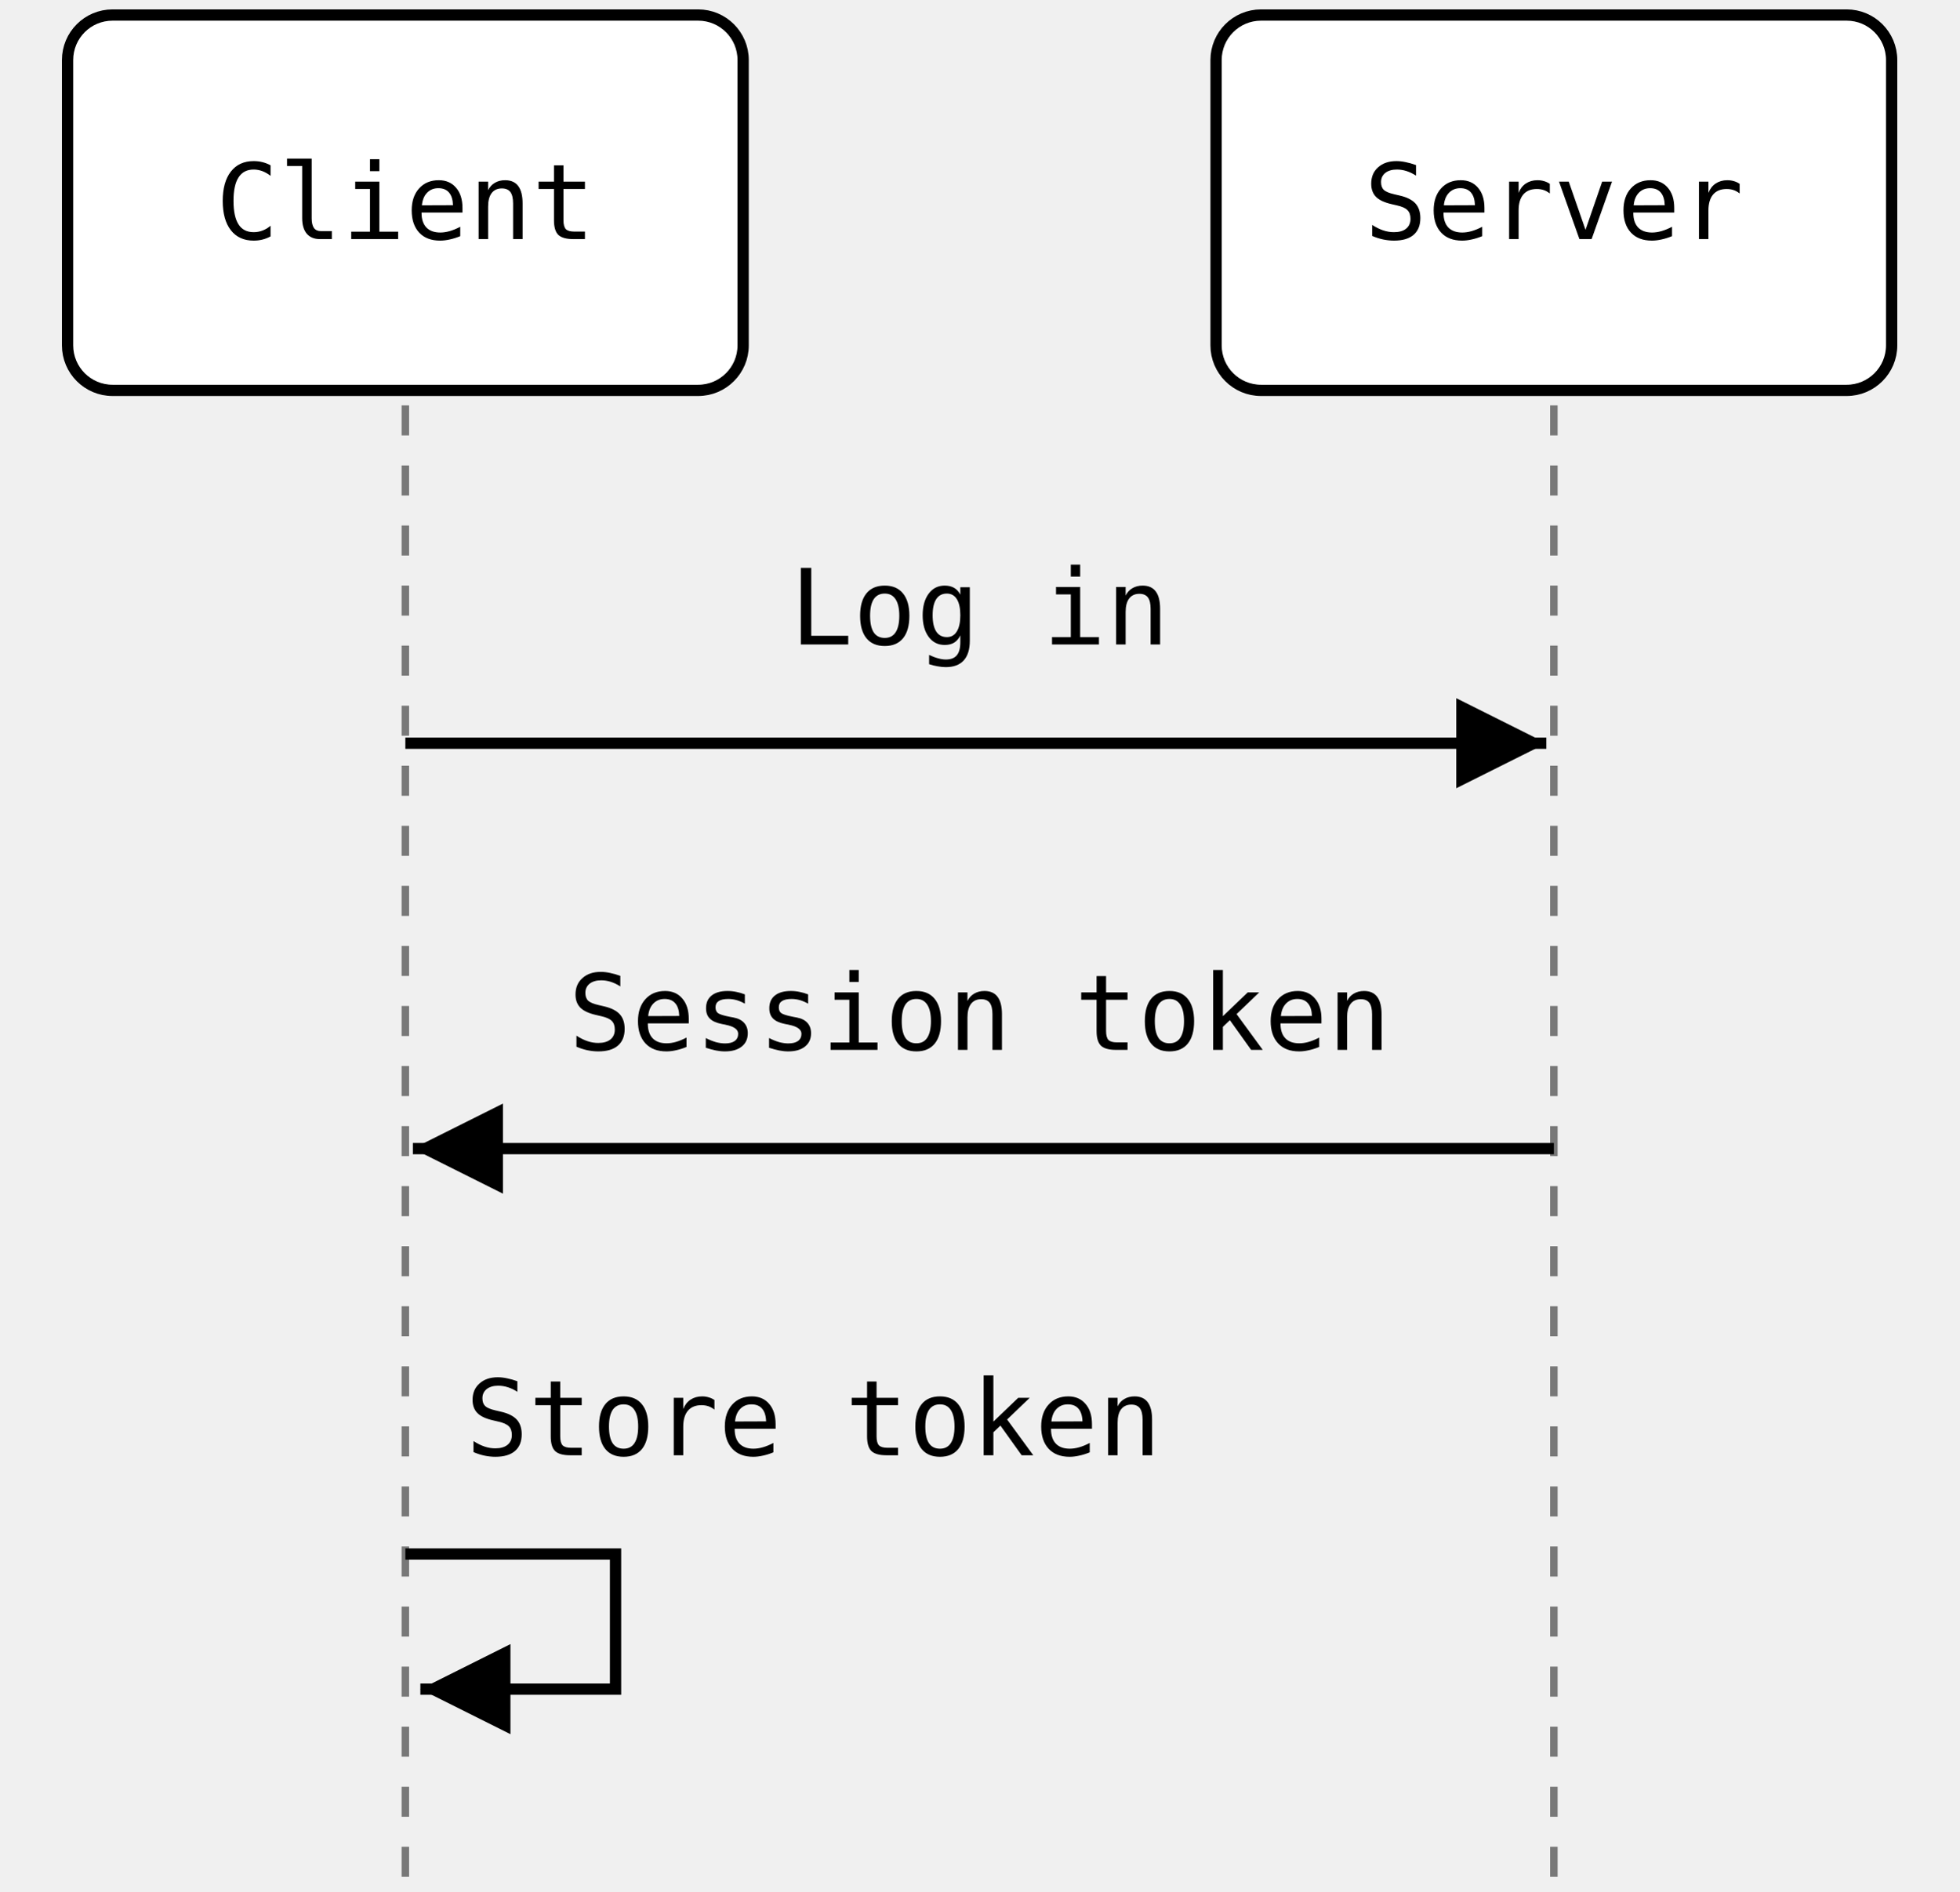
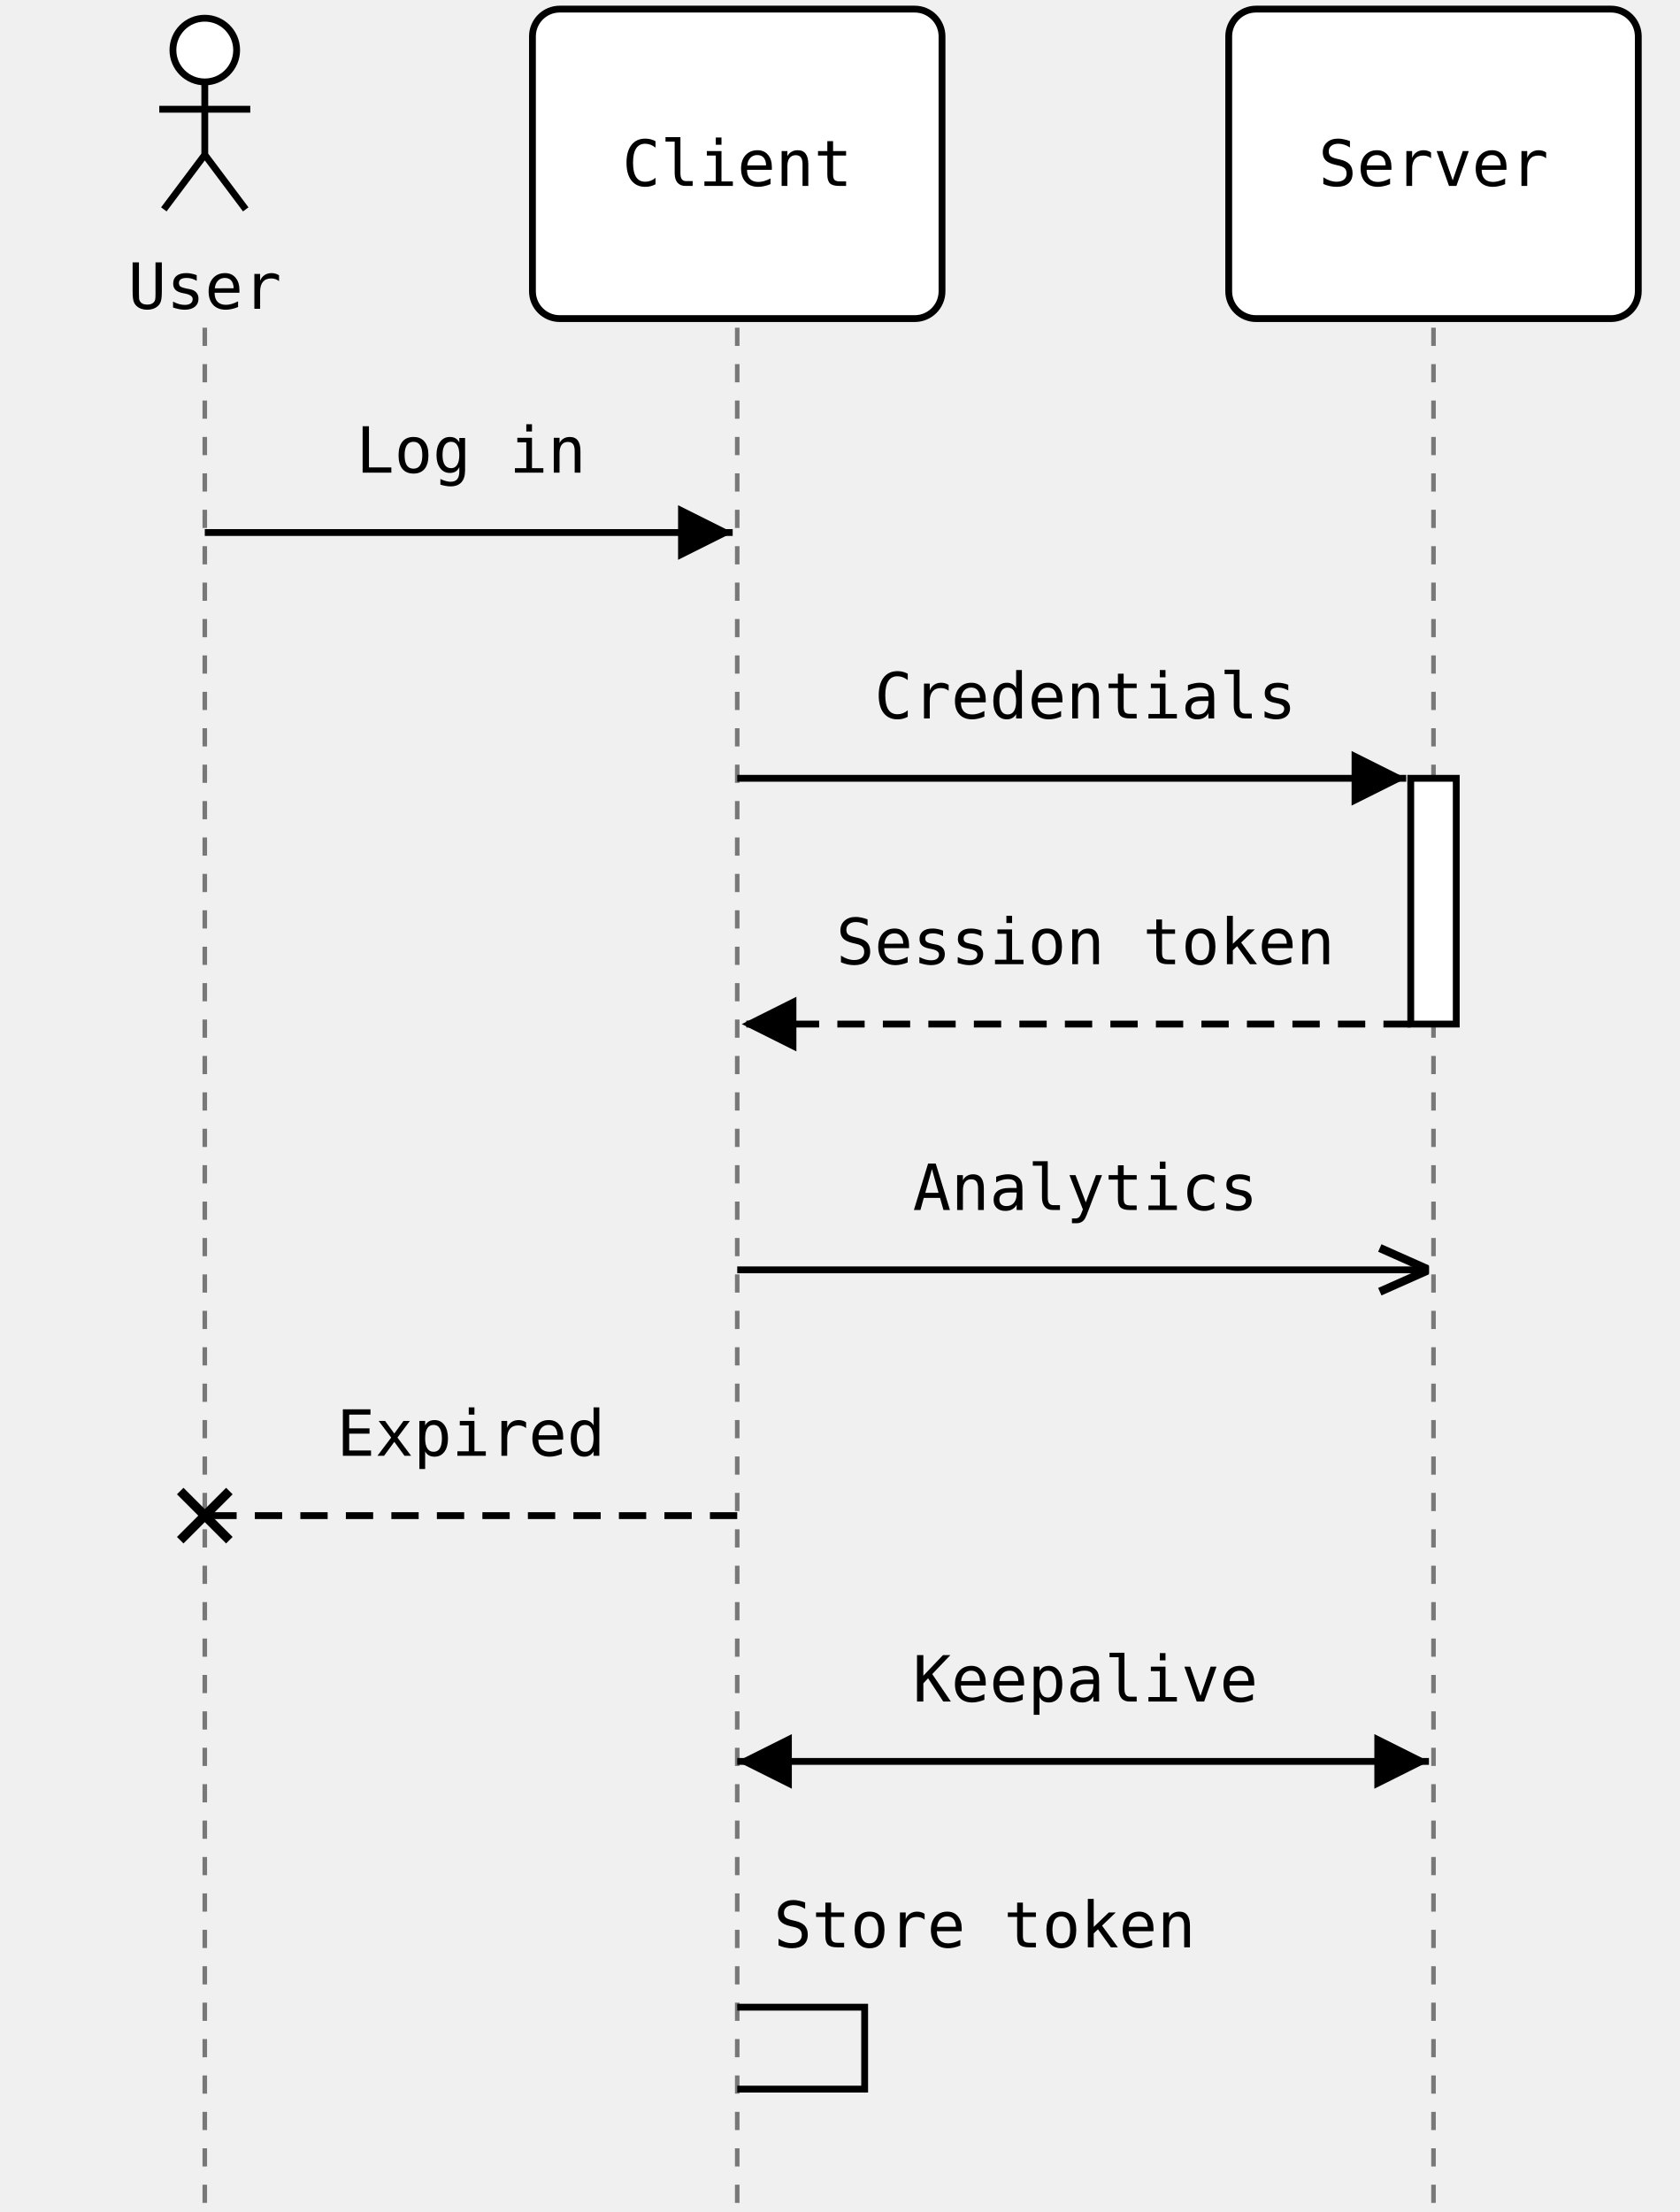
- <svg xmlns="http://www.w3.org/2000/svg" class="mid-svg" width="261" height="252" viewBox="0 0 261 252" font-family="ui-monospace, SFMono-Regular, Menlo, Consolas, monospace" font-size="14">
+ <svg xmlns="http://www.w3.org/2000/svg" class="mid-svg" width="369" height="486" viewBox="0 0 369 486" font-family="ui-monospace, SFMono-Regular, Menlo, Consolas, monospace" font-size="14">
  <defs>
-     <marker id="mid-arrow" viewBox="0 0 10 10" refX="10" refY="5" markerWidth="8" markerHeight="8" orient="auto">
+     <marker id="mid-head" viewBox="0 0 10 10" refX="10" refY="5" markerWidth="8" markerHeight="8" orient="auto-start-reverse">
      <path d="M0 0L10 5L0 10z" fill="currentColor" />
    </marker>
+     <marker id="mid-open" viewBox="0 0 10 10" refX="10" refY="5" markerWidth="8" markerHeight="8" orient="auto">
+       <path d="M1 1L10 5L1 9" fill="none" stroke="currentColor" stroke-width="1.5" />
+     </marker>
+     <marker id="mid-cross" viewBox="0 0 10 10" refX="5" refY="5" markerWidth="9" markerHeight="9" orient="auto">
+       <path d="M1 1L9 9M9 1L1 9" stroke="currentColor" stroke-width="1.5" />
+     </marker>
  </defs>
-   <line class="mid-lifeline" x1="54" y1="54" x2="54" y2="252" stroke="currentColor" stroke-dasharray="4 4" opacity="0.5" />
-   <line class="mid-lifeline" x1="207" y1="54" x2="207" y2="252" stroke="currentColor" stroke-dasharray="4 4" opacity="0.5" />
-   <g class="mid-node" data-node="Client">
-     <rect class="mid-box" x="9" y="2" width="90" height="50" rx="6" fill="#fff" stroke="currentColor" stroke-width="1.5" />
+   <line class="mid-svg-lifeline" x1="45" y1="72" x2="45" y2="486" stroke="currentColor" stroke-dasharray="4 4" opacity="0.5" />
+   <line class="mid-svg-lifeline" x1="162" y1="72" x2="162" y2="486" stroke="currentColor" stroke-dasharray="4 4" opacity="0.5" />
+   <line class="mid-svg-lifeline" x1="315" y1="72" x2="315" y2="486" stroke="currentColor" stroke-dasharray="4 4" opacity="0.5" />
+   <rect class="mid-svg-bar" x="310" y="171" width="10" height="54" fill="#fff" stroke="currentColor" stroke-width="1.5" />
+   <g class="mid-svg-node" data-node="User">
+     <rect x="9" y="2" width="72" height="68" fill="none" pointer-events="all" />
+     <circle class="mid-svg-box" cx="45" cy="11" r="7" fill="#fff" stroke="currentColor" stroke-width="1.5" />
+     <path d="M45 18V34M35 24H55M36 46L45 34L54 46" fill="none" stroke="currentColor" stroke-width="1.5" />
    <text fill="currentColor" text-anchor="middle" dominant-baseline="central">
-       <tspan x="54" y="27">Client</tspan>
+       <tspan x="45" y="63">User</tspan>
    </text>
  </g>
-   <g class="mid-node" data-node="Server">
-     <rect class="mid-box" x="162" y="2" width="90" height="50" rx="6" fill="#fff" stroke="currentColor" stroke-width="1.5" />
+   <g class="mid-svg-node" data-node="Client">
+     <rect class="mid-svg-box" x="117" y="2" width="90" height="68" rx="6" fill="#fff" stroke="currentColor" stroke-width="1.5" />
    <text fill="currentColor" text-anchor="middle" dominant-baseline="central">
-       <tspan x="207" y="27">Server</tspan>
+       <tspan x="162" y="36">Client</tspan>
    </text>
  </g>
-   <g class="mid-message" data-message="0">
-     <path d="M54 99H206" fill="none" stroke="currentColor" stroke-width="1.5" marker-end="url(#mid-arrow)" />
+   <g class="mid-svg-node" data-node="Server">
+     <rect class="mid-svg-box" x="270" y="2" width="90" height="68" rx="6" fill="#fff" stroke="currentColor" stroke-width="1.5" />
    <text fill="currentColor" text-anchor="middle" dominant-baseline="central">
-       <tspan x="130.5" y="81">Log in</tspan>
+       <tspan x="315" y="36">Server</tspan>
    </text>
  </g>
-   <g class="mid-message" data-message="1">
-     <path d="M207 153H55" fill="none" stroke="currentColor" stroke-width="1.5" marker-end="url(#mid-arrow)" />
+   <g class="mid-svg-message" data-message="0">
+     <path d="M45 117H161" fill="none" stroke="currentColor" stroke-width="1.5" marker-end="url(#mid-head)" />
    <text fill="currentColor" text-anchor="middle" dominant-baseline="central">
-       <tspan x="130.5" y="135">Session token</tspan>
+       <tspan x="103.5" y="99">Log in</tspan>
    </text>
  </g>
-   <g class="mid-message" data-message="2">
-     <path d="M54 207H82V225H56" fill="none" stroke="currentColor" stroke-width="1.5" marker-end="url(#mid-arrow)" />
-     <text x="62" y="189" fill="currentColor" text-anchor="start" dominant-baseline="central">Store token</text>
+   <g class="mid-svg-message" data-message="1">
+     <path d="M162 171H309" fill="none" stroke="currentColor" stroke-width="1.5" marker-end="url(#mid-head)" />
+     <text fill="currentColor" text-anchor="middle" dominant-baseline="central">
+       <tspan x="238.5" y="153">Credentials</tspan>
+     </text>
+   </g>
+   <g class="mid-svg-message" data-message="2">
+     <path d="M310 225H163" fill="none" stroke="currentColor" stroke-width="1.5" stroke-dasharray="6 4" marker-end="url(#mid-head)" />
+     <text fill="currentColor" text-anchor="middle" dominant-baseline="central">
+       <tspan x="238.5" y="207">Session token</tspan>
+     </text>
+   </g>
+   <g class="mid-svg-message" data-message="3">
+     <path d="M162 279H314" fill="none" stroke="currentColor" stroke-width="1.5" marker-end="url(#mid-open)" />
+     <text fill="currentColor" text-anchor="middle" dominant-baseline="central">
+       <tspan x="238.5" y="261">Analytics</tspan>
+     </text>
+   </g>
+   <g class="mid-svg-message" data-message="4">
+     <path d="M162 333H45" fill="none" stroke="currentColor" stroke-width="1.5" stroke-dasharray="6 4" marker-end="url(#mid-cross)" />
+     <text fill="currentColor" text-anchor="middle" dominant-baseline="central">
+       <tspan x="103.5" y="315">Expired</tspan>
+     </text>
+   </g>
+   <g class="mid-svg-message" data-message="5">
+     <path d="M162 387H314" fill="none" stroke="currentColor" stroke-width="1.5" marker-end="url(#mid-head)" marker-start="url(#mid-head)" />
+     <text fill="currentColor" text-anchor="middle" dominant-baseline="central">
+       <tspan x="238.5" y="369">Keepalive</tspan>
+     </text>
+   </g>
+   <g class="mid-svg-message" data-message="6">
+     <path d="M162 441H190V459H162" fill="none" stroke="currentColor" stroke-width="1.5" />
+     <text fill="currentColor" text-anchor="start" dominant-baseline="central">
+       <tspan x="170" y="423">Store token</tspan>
+     </text>
  </g>
</svg>
